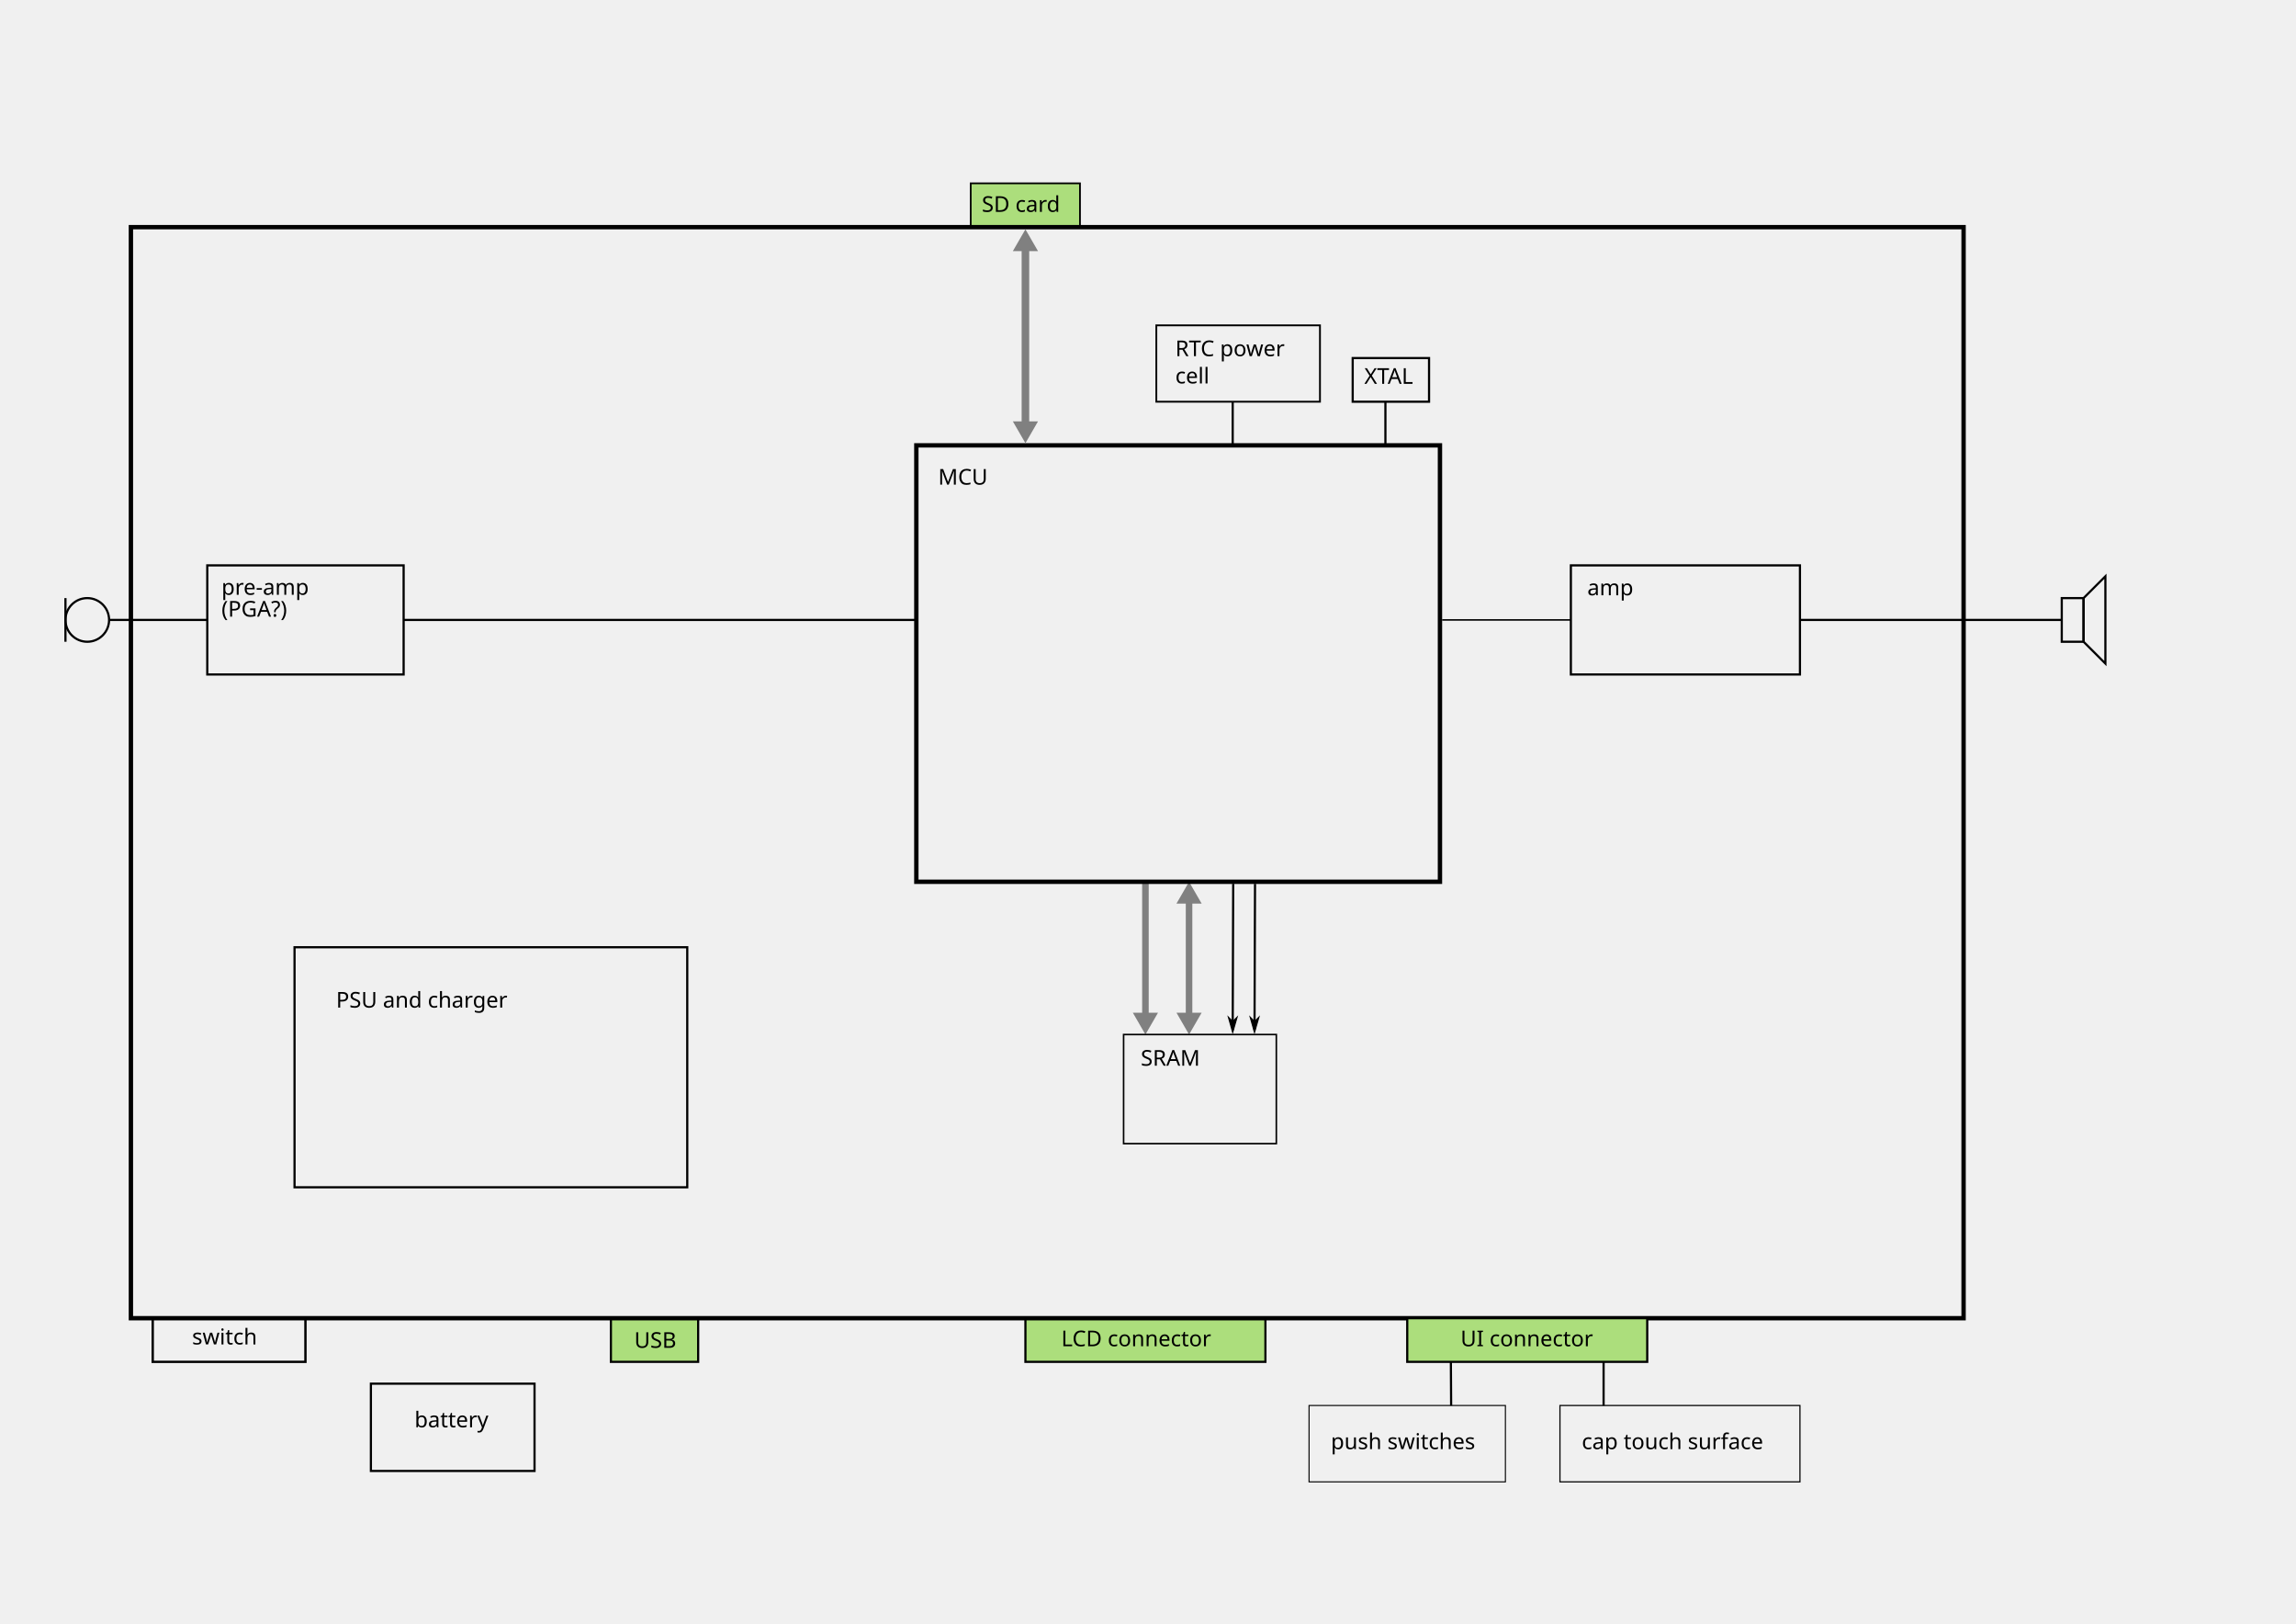
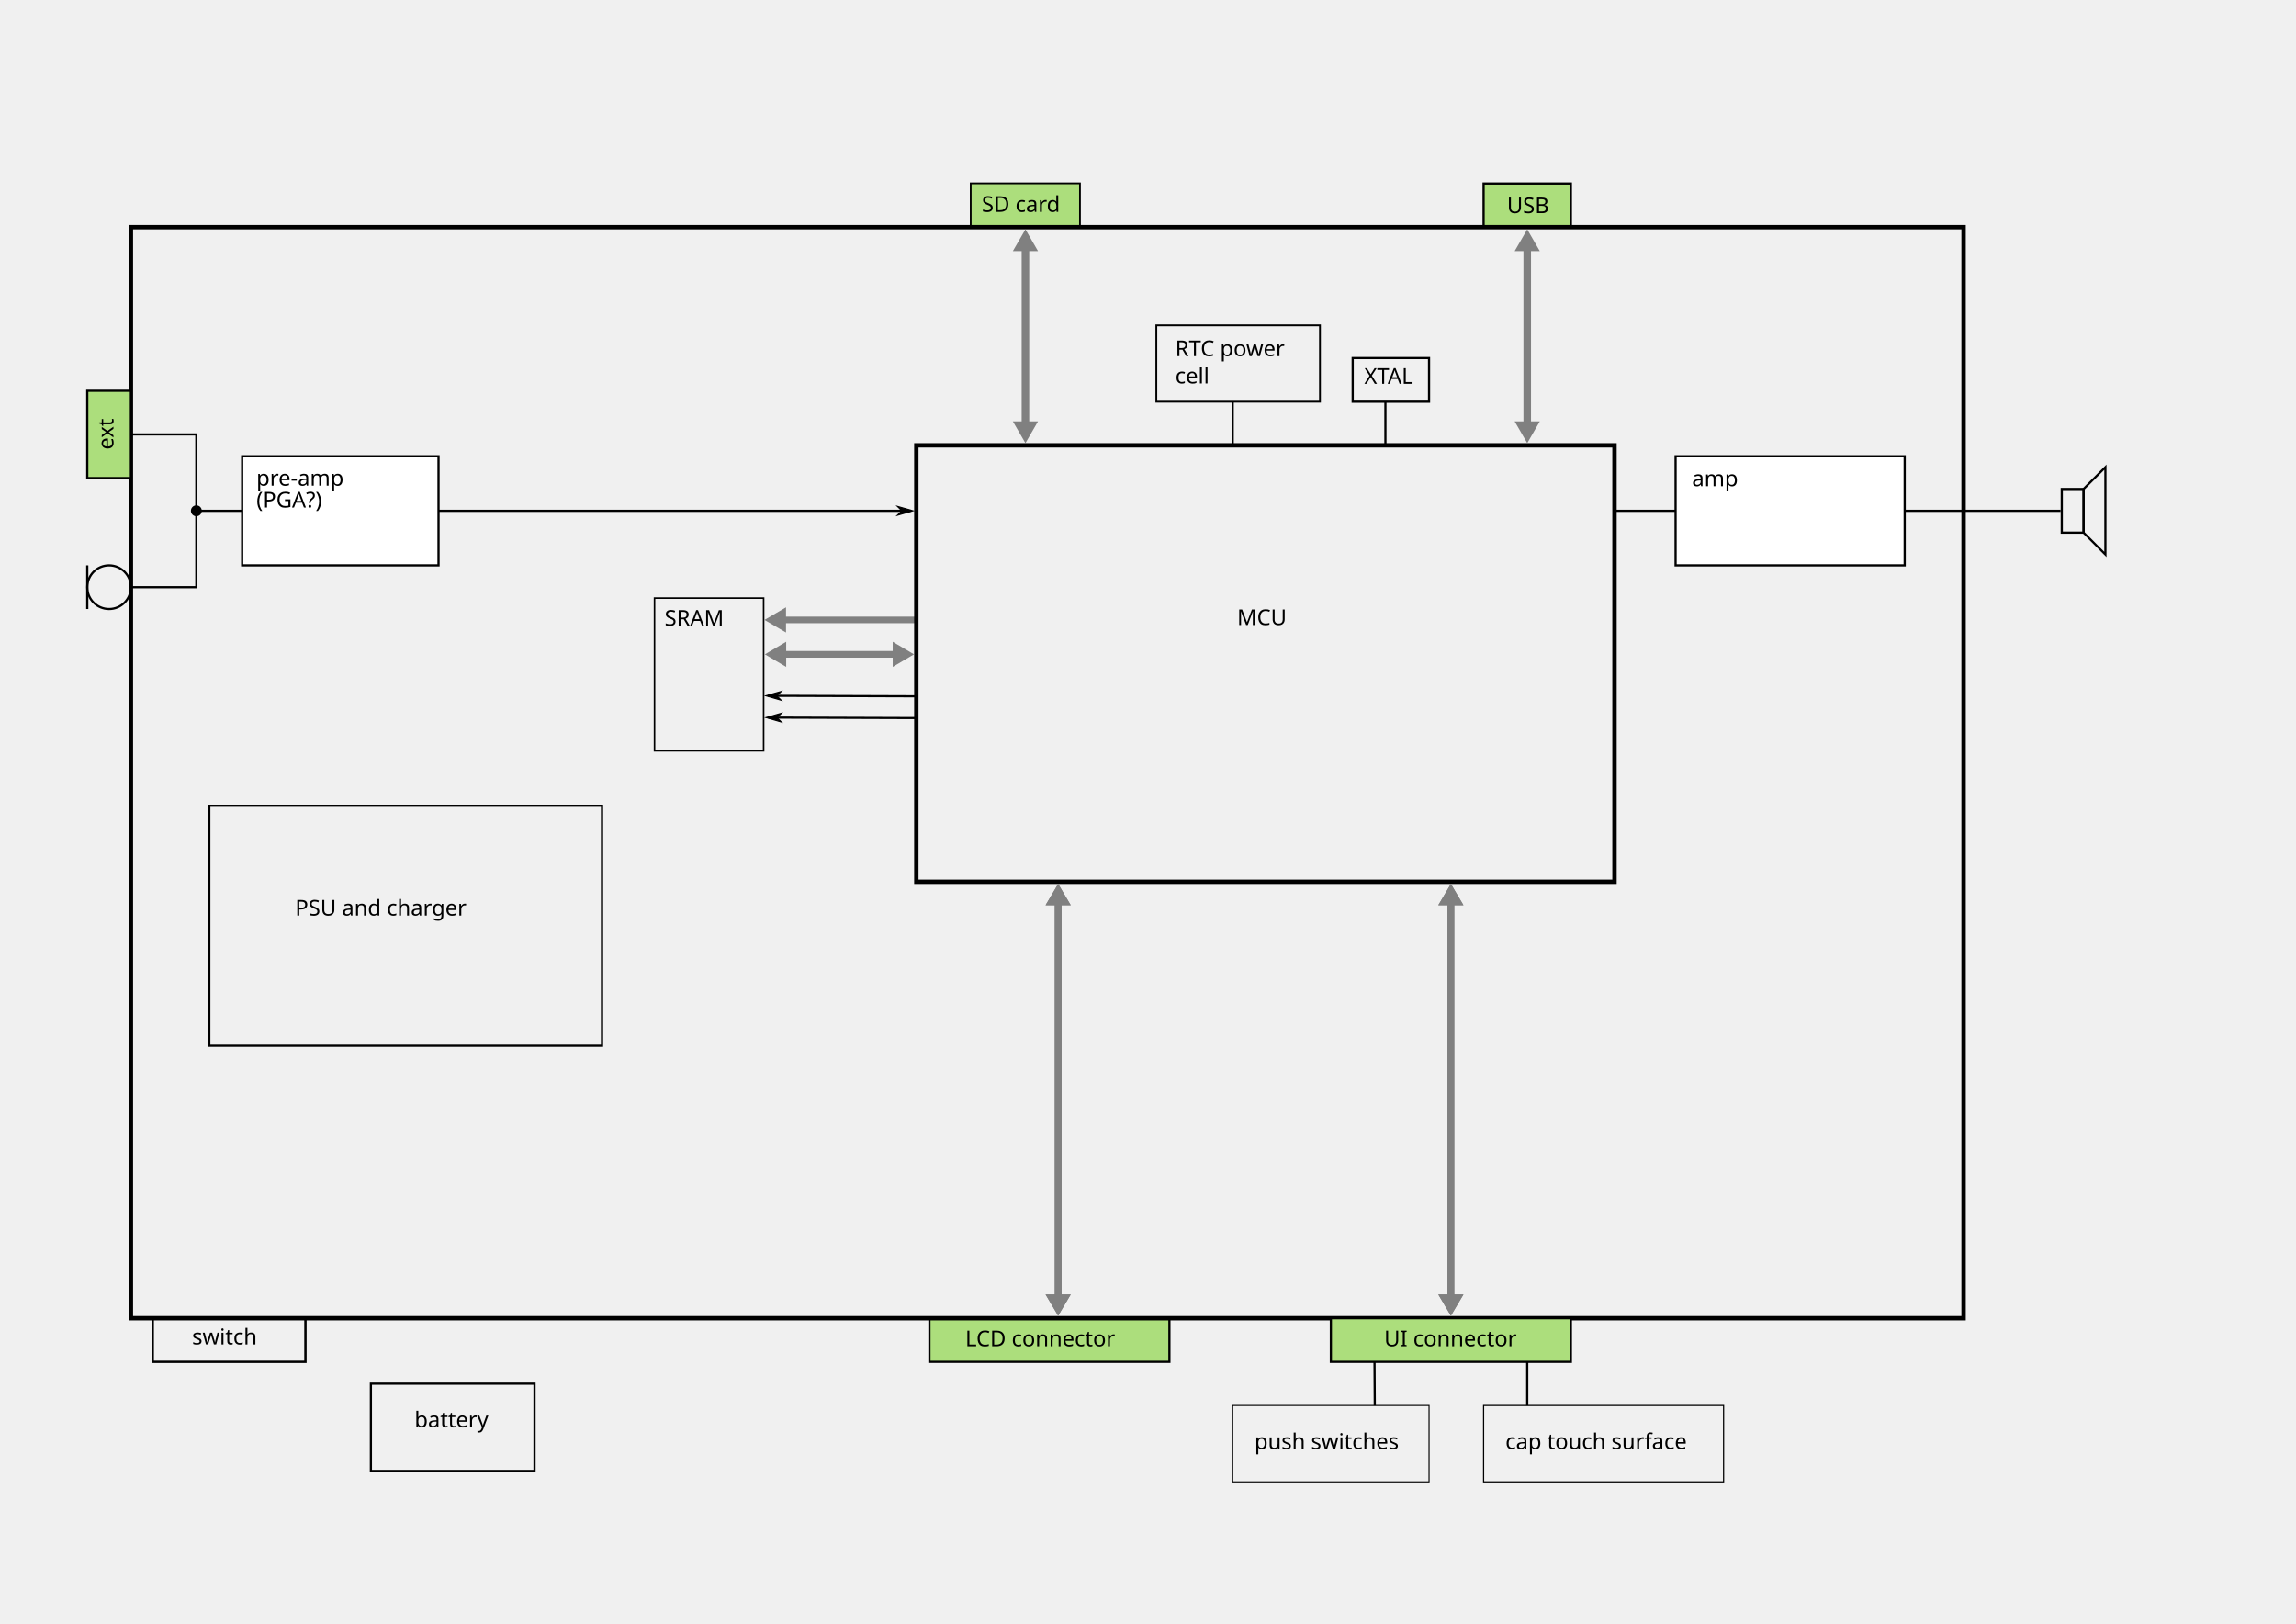
<svg xmlns="http://www.w3.org/2000/svg" width="1052.362" height="744.094" id="svg2" version="1.1">
  <defs id="defs4">
    <marker orient="auto" refY="0.0" refX="0.0" id="Arrow1Lend" style="overflow:visible;">
      <path id="path3672" d="M 0.0,0.0 L 5.0,-5.0 L -12.5,0.0 L 5.0,5.0 L 0.0,0.0 z " style="fill-rule:evenodd;stroke:#000000;stroke-width:1.0pt;marker-start:none;" transform="scale(0.8) rotate(180) translate(12.5,0)" />
    </marker>
    <marker orient="auto" refY="0.0" refX="0.0" id="Arrow1Mstart" style="overflow:visible">
      <path id="path3675" d="M 0.0,0.0 L 5.0,-5.0 L -12.5,0.0 L 5.0,5.0 L 0.0,0.0 z " style="fill-rule:evenodd;stroke:#000000;stroke-width:1.0pt;marker-start:none" transform="scale(0.4) translate(10,0)" />
    </marker>
    <marker orient="auto" refY="0.0" refX="0.0" id="Arrow1Mend" style="overflow:visible;">
      <path id="path3678" d="M 0.0,0.0 L 5.0,-5.0 L -12.5,0.0 L 5.0,5.0 L 0.0,0.0 z " style="fill-rule:evenodd;stroke:#000000;stroke-width:1.0pt;marker-start:none;" transform="scale(0.4) rotate(180) translate(10,0)" />
    </marker>
  </defs>
  <g id="layer1" transform="translate(0,-308.2677)">
-     <g id="g4868">
-       <path style="fill:none;stroke:#808080;stroke-width:3;stroke-linecap:butt;stroke-linejoin:miter;stroke-miterlimit:4;stroke-opacity:1;stroke-dasharray:none;marker-start:none;marker-end:none" d="m 545,718.362 0,60" id="path4114" />
-       <path style="fill:#808080;stroke:none" id="path4864" d="m 575,459.094 -4.33,-7.5 8.66,0 -4.33,7.5 z" transform="matrix(1.333333,0,0,1.333333,-221.6667,170.2362)" />
-       <path transform="matrix(1.333333,0,0,-1.333333,-221.6667,1324.488)" d="m 575,459.094 -4.33,-7.5 8.66,0 -4.33,7.5 z" id="path4866" style="fill:#808080;stroke:none" />
-     </g>
-     <g id="g4873">
-       <path id="path3664" d="m 525,712.362 0,65" style="fill:none;stroke:#808080;stroke-width:3;stroke-linecap:butt;stroke-linejoin:miter;stroke-miterlimit:4;stroke-opacity:1;stroke-dasharray:none;marker-end:none" />
-       <path transform="matrix(1.333333,0,0,1.333333,-241.6667,170.2362)" d="m 575,459.094 -4.33,-7.5 8.66,0 -4.33,7.5 z" id="path4304" style="fill:#808080;stroke:none" />
-     </g>
    <flowRoot xml:space="preserve" id="flowRoot2987" style="fill:black;stroke:none;stroke-opacity:1;stroke-width:1px;stroke-linejoin:miter;stroke-linecap:butt;fill-opacity:1;font-family:verdana;font-style:normal;font-weight:normal;font-size:10px;line-height:100%;letter-spacing:0px;word-spacing:0px;text-anchor:start;text-align:start;writing-mode:lr;-inkscape-font-specification:verdana">
      <flowRegion id="flowRegion2989">
        <rect id="rect2991" width="319.208" height="272.741" x="359.614" y="249.12" />
      </flowRegion>
      <flowPara id="flowPara2993" />
    </flowRoot>
-     <rect style="fill:none;stroke:#000000;stroke-width:2;stroke-linecap:butt;stroke-miterlimit:4;stroke-opacity:1;stroke-dasharray:none;stroke-dashoffset:0" id="rect2995" width="240" height="200" x="420" y="512.362" />
-     <text xml:space="preserve" style="font-size:10px;font-style:normal;font-weight:normal;text-align:start;line-height:100%;letter-spacing:0px;word-spacing:0px;writing-mode:lr-tb;text-anchor:start;fill:#000000;fill-opacity:1;stroke:none;font-family:verdana;-inkscape-font-specification:verdana" x="430" y="530.362" id="text2997">
-       <tspan id="tspan2999" x="430" y="530.362">MCU</tspan>
+     <text xml:space="preserve" style="font-size:10px;font-style:normal;font-weight:normal;text-align:start;line-height:100%;letter-spacing:0px;word-spacing:0px;writing-mode:lr-tb;text-anchor:start;fill:#000000;fill-opacity:1;stroke:none;font-family:verdana;-inkscape-font-specification:verdana" x="567.031" y="594.706" id="text2997">
+       <tspan id="tspan2999" x="567.031" y="594.706">MCU</tspan>
    </text>
-     <g id="g5448">
-       <rect y="782.362" x="515" height="50" width="70" id="rect3001" style="fill:none;stroke:#000000;stroke-width:0.72;stroke-linecap:butt;stroke-miterlimit:4;stroke-opacity:1;stroke-dasharray:none;stroke-dashoffset:0" />
-       <text id="text3003" y="796.648" x="522.857" style="font-size:10px;font-style:normal;font-weight:normal;text-align:start;line-height:100%;letter-spacing:0px;word-spacing:0px;writing-mode:lr-tb;text-anchor:start;fill:#000000;fill-opacity:1;stroke:none;font-family:verdana;-inkscape-font-specification:verdana" xml:space="preserve">
-         <tspan y="796.648" x="522.857" id="tspan3005">SRAM</tspan>
-       </text>
-     </g>
-     <g id="g3057" transform="translate(10,40)">
+     <g id="g3057" transform="translate(-34,40)">
      <rect y="872.362" x="460" height="20" width="110" id="rect3007" style="fill:#acde7c;stroke:#000000;stroke-width:1;stroke-linecap:butt;stroke-miterlimit:4;stroke-opacity:1;stroke-dasharray:none;stroke-dashoffset:0" />
      <text id="text3009" y="885.219" x="476.429" style="font-size:10px;font-style:normal;font-weight:normal;text-align:start;line-height:100%;letter-spacing:0px;word-spacing:0px;writing-mode:lr-tb;text-anchor:start;fill:#000000;fill-opacity:1;stroke:none;font-family:verdana;-inkscape-font-specification:verdana" xml:space="preserve">
        <tspan y="885.219" x="476.429" id="tspan3011">LCD connector</tspan>
      </text>
    </g>
    <g id="g5545">
      <rect y="392.282" x="444.92" height="20.16" width="50.08" id="rect3013" style="fill:#acde7c;stroke:#000000;stroke-width:0.794;stroke-linecap:butt;stroke-miterlimit:4;stroke-opacity:1;stroke-dasharray:none;stroke-dashoffset:0" />
      <text id="text3015" y="405.362" x="450" style="font-size:10px;font-style:normal;font-weight:normal;text-align:start;line-height:100%;letter-spacing:0px;word-spacing:0px;writing-mode:lr-tb;text-anchor:start;fill:#000000;fill-opacity:1;stroke:none;font-family:verdana;-inkscape-font-specification:verdana" xml:space="preserve">
        <tspan y="405.362" x="450" id="tspan3017">SD card</tspan>
      </text>
    </g>
-     <rect style="fill:none;stroke:#000000;stroke-width:1;stroke-linecap:butt;stroke-miterlimit:4;stroke-opacity:1;stroke-dasharray:none;stroke-dashoffset:0" id="rect3019" width="90" height="50" x="95" y="567.362" />
-     <text xml:space="preserve" style="font-size:10px;font-style:normal;font-weight:normal;text-align:start;line-height:100%;letter-spacing:0px;word-spacing:0px;writing-mode:lr-tb;text-anchor:start;fill:#000000;fill-opacity:1;stroke:none;font-family:verdana;-inkscape-font-specification:verdana" x="101.515" y="580.847" id="text3021">
-       <tspan id="tspan3023" x="101.515" y="580.847">pre-amp</tspan>
-       <tspan x="101.515" y="590.847" id="tspan3037">(PGA?)</tspan>
-     </text>
-     <g id="g5458">
-       <rect y="567.362" x="720" height="50" width="105" id="rect3025" style="fill:none;stroke:#000000;stroke-width:1;stroke-linecap:butt;stroke-miterlimit:4;stroke-opacity:1;stroke-dasharray:none;stroke-dashoffset:0" />
-       <text id="text3027" y="581.075" x="727.542" style="font-size:10px;font-style:normal;font-weight:normal;text-align:start;line-height:100%;letter-spacing:0px;word-spacing:0px;writing-mode:lr-tb;text-anchor:start;fill:#000000;fill-opacity:1;stroke:none;font-family:verdana;-inkscape-font-specification:verdana" xml:space="preserve">
-         <tspan y="581.075" x="727.542" id="tspan3029">amp</tspan>
-       </text>
+     <g id="g3096" transform="translate(10,-15)">
+       <path transform="matrix(0.6666667,0,0,0.6666667,10,399.6325)" d="m 60,289.094 c 0,8.284 -6.716,15 -15,15 -8.284,0 -15,-6.716 -15,-15 0,-8.284 6.716,-15 15,-15 8.284,0 15,6.716 15,15 z" id="path3031" style="fill:none;stroke:#000000;stroke-width:1.5;stroke-linecap:butt;stroke-miterlimit:4;stroke-opacity:1;stroke-dasharray:none;stroke-dashoffset:0" />
+       <path transform="translate(0,308.2677)" id="path3033" d="m 30,274.094 0,20" style="fill:none;stroke:#000000;stroke-width:1;stroke-linecap:butt;stroke-miterlimit:4;stroke-opacity:1;stroke-dasharray:none;stroke-dashoffset:0" />
    </g>
-     <path style="fill:none;stroke:#000000;stroke-width:1.5;stroke-linecap:butt;stroke-miterlimit:4;stroke-opacity:1;stroke-dasharray:none;stroke-dashoffset:0" id="path3031" d="m 60,289.094 c 0,8.284 -6.716,15 -15,15 -8.284,0 -15,-6.716 -15,-15 0,-8.284 6.716,-15 15,-15 8.284,0 15,6.716 15,15 z" transform="matrix(0.6666667,0,0,0.6666667,10,399.6325)" />
-     <path style="fill:none;stroke:#000000;stroke-width:1;stroke-linecap:butt;stroke-miterlimit:4;stroke-opacity:1;stroke-dasharray:none;stroke-dashoffset:0" d="m 30,274.094 0,20" id="path3033" transform="translate(0,308.2677)" />
-     <path style="fill:none;stroke:#000000;stroke-width:1;stroke-linecap:butt;stroke-miterlimit:4;stroke-opacity:1;stroke-dasharray:none;stroke-dashoffset:0" d="m 50,284.094 45,0" id="path3035" transform="translate(0,308.2677)" />
    <g id="g3052" transform="translate(45,-1.9531262e-7)">
      <rect y="472.362" x="575" height="20" width="35" id="rect3046" style="fill:none;stroke:#000000;stroke-width:1;stroke-linecap:butt;stroke-miterlimit:4;stroke-opacity:1;stroke-dasharray:none;stroke-dashoffset:0" />
      <text transform="translate(0,308.2677)" id="text3048" y="175.884" x="580.333" style="font-size:10px;font-style:normal;font-weight:normal;text-align:start;line-height:100%;letter-spacing:0px;word-spacing:0px;writing-mode:lr-tb;text-anchor:start;fill:#000000;fill-opacity:1;stroke:none;font-family:verdana;-inkscape-font-specification:verdana" xml:space="preserve">
        <tspan y="175.884" x="580.333" id="tspan3050">XTAL</tspan>
      </text>
    </g>
-     <g id="g3068" transform="translate(-300,520)">
+     <g id="g3068" transform="translate(100,0)">
      <rect transform="translate(0,308.2677)" y="84.094" x="580" height="20" width="40" id="rect3066" style="fill:#acde7c;fill-opacity:1;stroke:#000000;stroke-width:1;stroke-linecap:butt;stroke-miterlimit:4;stroke-opacity:1;stroke-dasharray:none;stroke-dashoffset:0" />
      <text transform="translate(0,308.2677)" id="text3062" y="97.666" x="590.714" style="font-size:10px;font-style:normal;font-weight:normal;text-align:start;line-height:100%;letter-spacing:0px;word-spacing:0px;writing-mode:lr-tb;text-anchor:start;fill:#000000;fill-opacity:1;stroke:none;font-family:verdana;-inkscape-font-specification:verdana" xml:space="preserve">
        <tspan y="97.666" x="590.714" id="tspan3064">USB</tspan>
      </text>
    </g>
    <g id="g3079" transform="translate(80,-20)">
      <rect y="962.362" x="90" height="40" width="75" id="rect3073" style="fill:none;stroke:#000000;stroke-width:1;stroke-linecap:butt;stroke-miterlimit:4;stroke-opacity:1;stroke-dasharray:none;stroke-dashoffset:0" />
      <text id="text3075" y="982.362" x="110" style="font-size:10px;font-style:normal;font-weight:normal;text-align:start;line-height:100%;letter-spacing:0px;word-spacing:0px;writing-mode:lr-tb;text-anchor:start;fill:#000000;fill-opacity:1;stroke:none;font-family:verdana;-inkscape-font-specification:verdana" xml:space="preserve">
        <tspan y="982.362" x="110" id="tspan3077">battery</tspan>
      </text>
    </g>
-     <rect style="fill:none;stroke:#000000;stroke-width:1;stroke-linecap:butt;stroke-miterlimit:4;stroke-opacity:1;stroke-dasharray:none;stroke-dashoffset:0" id="rect3084" width="180" height="110" x="135" y="434.094" transform="translate(0,308.2677)" />
-     <text xml:space="preserve" style="font-size:10px;font-style:normal;font-weight:normal;text-align:start;line-height:100%;letter-spacing:0px;word-spacing:0px;writing-mode:lr-tb;text-anchor:start;fill:#000000;fill-opacity:1;stroke:none;font-family:verdana;-inkscape-font-specification:verdana" x="154.048" y="461.757" id="text3086" transform="translate(0,308.2677)">
-       <tspan id="tspan3088" x="154.048" y="461.757">PSU and charger</tspan>
-     </text>
-     <rect style="fill:none;stroke:#000000;stroke-width:1;stroke-linecap:butt;stroke-miterlimit:4;stroke-opacity:1;stroke-dasharray:none;stroke-dashoffset:0" id="rect3110" width="10" height="20" x="945" y="274.094" transform="translate(0,308.2677)" />
-     <path style="fill:none;stroke:#000000;stroke-width:1;stroke-linecap:butt;stroke-miterlimit:4;stroke-opacity:1;stroke-dasharray:none;stroke-dashoffset:0" d="m 965,264.094 -10,10 0,20 10,10 z" id="path3112" transform="translate(0,308.2677)" />
-     <path style="fill:none;stroke:#000000;stroke-width:1;stroke-linecap:butt;stroke-miterlimit:4;stroke-opacity:1;stroke-dasharray:none;stroke-dashoffset:0" d="m 945,284.094 -120,0" id="path3114" transform="translate(0,308.2677)" />
-     <g id="g5496" transform="translate(-5,-1.9531262e-7)">
+     <g id="g4139" transform="translate(-38.28125,-60.15625)">
+       <rect y="737.675" x="134.219" height="110" width="180" id="rect3084" style="fill:none;stroke:#000000;stroke-width:1;stroke-linecap:butt;stroke-miterlimit:4;stroke-opacity:1;stroke-dasharray:none;stroke-dashoffset:0" />
+       <text id="text3086" y="787.993" x="173.58" style="font-size:10px;font-style:normal;font-weight:normal;text-align:start;line-height:100%;letter-spacing:0px;word-spacing:0px;writing-mode:lr-tb;text-anchor:start;fill:#000000;fill-opacity:1;stroke:none;font-family:verdana;-inkscape-font-specification:verdana" xml:space="preserve">
+         <tspan y="787.993" x="173.58" id="tspan3088">PSU and charger</tspan>
+       </text>
+     </g>
+     <rect style="fill:none;stroke:#000000;stroke-width:1;stroke-linecap:butt;stroke-miterlimit:4;stroke-opacity:1;stroke-dasharray:none;stroke-dashoffset:0" id="rect3110" width="10" height="20" x="945" y="532.362" />
+     <path style="fill:none;stroke:#000000;stroke-width:1;stroke-linecap:butt;stroke-miterlimit:4;stroke-opacity:1;stroke-dasharray:none;stroke-dashoffset:0" d="m 965,522.362 -10,10 0,20 10,10 z" id="path3112" />
+     <path style="fill:none;stroke:#000000;stroke-width:1;stroke-linecap:butt;stroke-miterlimit:4;stroke-opacity:1;stroke-dasharray:none;stroke-dashoffset:0" d="m 944.466,542.362 -204.466,0" id="path3114" />
+     <g id="g5496" transform="translate(-40,-3.9062525e-7)">
      <rect y="952.362" x="720" height="35" width="110" id="rect3116" style="fill:none;stroke:#000000;stroke-width:0.54;stroke-linecap:butt;stroke-miterlimit:4;stroke-opacity:1;stroke-dasharray:none;stroke-dashoffset:0" />
      <text id="text3118" y="972.362" x="730" style="font-size:10px;font-style:normal;font-weight:normal;text-align:start;line-height:100%;letter-spacing:0px;word-spacing:0px;writing-mode:lr-tb;text-anchor:start;fill:#000000;fill-opacity:1;stroke:none;font-family:verdana;-inkscape-font-specification:verdana" xml:space="preserve">
        <tspan y="972.362" x="730" id="tspan3120">cap touch surface</tspan>
      </text>
    </g>
    <rect style="fill:none;fill-opacity:1;stroke:#000000;stroke-width:1.086;stroke-linecap:round;stroke-miterlimit:4;stroke-opacity:1;stroke-dasharray:none;stroke-dashoffset:0" id="rect2867" width="70" height="20" x="70" y="604.094" transform="translate(0,308.2677)" />
    <text xml:space="preserve" style="font-size:10px;font-style:normal;font-variant:normal;font-weight:normal;font-stretch:normal;fill:#000000;fill-opacity:1;stroke:none;font-family:Sans;-inkscape-font-specification:Sans" x="88.03" y="924.383" id="text2869">
      <tspan id="tspan2871" x="88.03" y="924.383">switch</tspan>
    </text>
    <g id="g5468" transform="translate(162.9688,-291.0938)">
      <rect y="748.456" x="367.031" height="35" width="75" id="rect2873" style="fill:none;stroke:#000000;stroke-width:0.829;stroke-linecap:round;stroke-miterlimit:4;stroke-opacity:1;stroke-dasharray:none;stroke-dashoffset:0" />
      <text id="text2875" y="762.578" x="375.732" style="font-size:10px;font-style:normal;font-variant:normal;font-weight:normal;font-stretch:normal;fill:#000000;fill-opacity:1;stroke:none;font-family:Sans;-inkscape-font-specification:Sans" xml:space="preserve">
        <tspan y="762.578" x="375.732" id="tspan2877">RTC power</tspan>
        <tspan id="tspan5466" y="775.078" x="375.732">cell</tspan>
      </text>
    </g>
-     <path style="fill:none;stroke:#000000;stroke-width:0.985px;stroke-linecap:butt;stroke-linejoin:miter;stroke-opacity:1;marker-end:url(#Arrow1Mend)" d="M 565.234,713.3 565,780.362" id="path4877" />
-     <path id="path5443" d="M 575.234,713.3 575,780.362" style="fill:none;stroke:#000000;stroke-width:0.985px;stroke-linecap:butt;stroke-linejoin:miter;stroke-opacity:1;marker-end:url(#Arrow1Mend)" />
-     <path id="path5453" d="m 720,592.362 -59,0" style="fill:none;stroke:#000000;stroke-width:0.701;stroke-linecap:butt;stroke-miterlimit:4;stroke-opacity:1;stroke-dasharray:none;stroke-dashoffset:0" />
+     <g id="g4868" transform="matrix(0,1,-0.9762835,0,1114.393,63.13569)">
+       <path style="fill:none;stroke:#808080;stroke-width:3.036;stroke-linecap:butt;stroke-linejoin:miter;stroke-miterlimit:4;stroke-opacity:1;stroke-dasharray:none;marker-start:none;marker-end:none" d="m 545,718.362 0,60" id="path4114" />
+       <path style="fill:#808080;stroke:none" id="path4864" d="m 575,459.094 -4.33,-7.5 8.66,0 z" transform="matrix(1.333333,0,0,1.333333,-221.6667,170.2362)" />
+       <path transform="matrix(1.333333,0,0,-1.333333,-221.6667,1324.488)" d="m 575,459.094 -4.33,-7.5 8.66,0 z" id="path4866" style="fill:#808080;stroke:none" />
+     </g>
+     <g id="g4873" transform="matrix(0,1,-0.9877084,0,1123.136,67.36218)">
+       <path id="path3664" d="m 525,712.362 0,65" style="fill:none;stroke:#808080;stroke-width:3.019;stroke-linecap:butt;stroke-linejoin:miter;stroke-miterlimit:4;stroke-opacity:1;stroke-dasharray:none;marker-end:none" />
+       <path transform="matrix(1.333333,0,0,1.333333,-241.6667,170.2362)" d="m 575,459.094 -4.33,-7.5 8.66,0 z" id="path4304" style="fill:#808080;stroke:none" />
+     </g>
+     <rect style="fill:none;stroke:#000000;stroke-width:0.72;stroke-linecap:butt;stroke-miterlimit:4;stroke-opacity:1;stroke-dasharray:none;stroke-dashoffset:0" id="rect3001" width="70" height="50" x="582.362" y="-350" transform="matrix(0,1,-1,0,0,0)" />
+     <text xml:space="preserve" style="font-size:10px;font-style:normal;font-weight:normal;text-align:start;line-height:100%;letter-spacing:0px;word-spacing:0px;writing-mode:lr-tb;text-anchor:start;fill:#000000;fill-opacity:1;stroke:none;font-family:verdana;-inkscape-font-specification:verdana" x="304.609" y="595.018" id="text3003">
+       <tspan id="tspan3005" x="304.609" y="595.018">SRAM</tspan>
+     </text>
+     <path style="fill:none;stroke:#000000;stroke-width:0.985px;stroke-linecap:butt;stroke-linejoin:miter;stroke-opacity:1;marker-end:url(#Arrow1Mend)" d="M 420,627.362 352.068,627.128" id="path4877" />
+     <path id="path5443" d="M 420,637.362 352.165,637.128" style="fill:none;stroke:#000000;stroke-width:0.985px;stroke-linecap:butt;stroke-linejoin:miter;stroke-opacity:1;marker-end:url(#Arrow1Mend)" />
    <rect style="fill:none;stroke:#000000;stroke-width:2;stroke-linecap:butt;stroke-miterlimit:4;stroke-opacity:1;stroke-dasharray:none;stroke-dashoffset:0" id="rect3039" width="840" height="500" x="60" y="412.362" />
    <path style="fill:none;stroke:#000000;stroke-width:1px;stroke-linecap:butt;stroke-linejoin:miter;stroke-opacity:1" d="m 635,184.094 0,20" id="path5479" transform="translate(0,308.2677)" />
    <path style="fill:none;stroke:#000000;stroke-width:1px;stroke-linecap:butt;stroke-linejoin:miter;stroke-opacity:1" d="m 565,184.094 0,20" id="path5481" transform="translate(0,308.2677)" />
-     <path id="path5483" d="m 185,592.362 235,0" style="fill:none;stroke:#000000;stroke-width:1;stroke-linecap:butt;stroke-miterlimit:4;stroke-opacity:1;stroke-dasharray:none;stroke-dashoffset:0" />
-     <g id="g5491">
+     <path id="path5483" d="m 90,542.362 327.382,0" style="fill:none;stroke:#000000;stroke-width:1;stroke-linecap:butt;stroke-miterlimit:4;stroke-opacity:1;stroke-dasharray:none;stroke-dashoffset:0;marker-end:url(#Arrow1Mend)" />
+     <g id="g5491" transform="translate(-35,-1.9531262e-7)">
      <rect style="fill:none;stroke:#000000;stroke-width:0.489;stroke-linecap:butt;stroke-miterlimit:4;stroke-opacity:1;stroke-dasharray:none;stroke-dashoffset:0" id="rect5485" width="90" height="35" x="600" y="952.362" />
      <text xml:space="preserve" style="font-size:10px;font-style:normal;font-weight:normal;text-align:start;line-height:100%;letter-spacing:0px;word-spacing:0px;writing-mode:lr-tb;text-anchor:start;fill:#000000;fill-opacity:1;stroke:none;font-family:verdana;-inkscape-font-specification:verdana" x="610" y="972.362" id="text5487">
        <tspan id="tspan5489" x="610" y="972.362">push switches</tspan>
      </text>
    </g>
-     <rect y="912.362" x="645" height="20" width="110" id="rect5503" style="fill:#acde7c;stroke:#000000;stroke-width:1;stroke-linecap:butt;stroke-miterlimit:4;stroke-opacity:1;stroke-dasharray:none;stroke-dashoffset:0" />
-     <text id="text5505" y="925.219" x="669.429" style="font-size:10px;font-style:normal;font-weight:normal;text-align:start;line-height:100%;letter-spacing:0px;word-spacing:0px;writing-mode:lr-tb;text-anchor:start;fill:#000000;fill-opacity:1;stroke:none;font-family:verdana;-inkscape-font-specification:verdana" xml:space="preserve">
-       <tspan y="925.219" x="669.429" id="tspan5507">UI connector</tspan>
+     <rect y="912.362" x="610" height="20" width="110" id="rect5503" style="fill:#acde7c;stroke:#000000;stroke-width:1;stroke-linecap:butt;stroke-miterlimit:4;stroke-opacity:1;stroke-dasharray:none;stroke-dashoffset:0" />
+     <text id="text5505" y="925.219" x="634.429" style="font-size:10px;font-style:normal;font-weight:normal;text-align:start;line-height:100%;letter-spacing:0px;word-spacing:0px;writing-mode:lr-tb;text-anchor:start;fill:#000000;fill-opacity:1;stroke:none;font-family:verdana;-inkscape-font-specification:verdana" xml:space="preserve">
+       <tspan y="925.219" x="634.429" id="tspan5507">UI connector</tspan>
    </text>
-     <path style="fill:none;stroke:#000000;stroke-width:1px;stroke-linecap:butt;stroke-linejoin:miter;stroke-opacity:1" d="M 665.122,644.105 665,624.094" id="path5512" transform="translate(0,308.2677)" />
-     <path style="fill:none;stroke:#000000;stroke-width:1px;stroke-linecap:butt;stroke-linejoin:miter;stroke-opacity:1" d="m 735,624.094 0,20" id="path5514" transform="translate(0,308.2677)" />
+     <path style="fill:none;stroke:#000000;stroke-width:1px;stroke-linecap:butt;stroke-linejoin:miter;stroke-opacity:1" d="M 630.122,952.373 630,932.362" id="path5512" />
+     <path style="fill:none;stroke:#000000;stroke-width:1px;stroke-linecap:butt;stroke-linejoin:miter;stroke-opacity:1" d="m 700,932.362 0,20" id="path5514" />
    <g id="g5533" transform="translate(-0.7735,2.4218748e-6)">
      <path id="path5524" d="m 470.774,422.362 0,80" style="fill:none;stroke:#808080;stroke-width:3.464;stroke-linecap:butt;stroke-linejoin:miter;stroke-miterlimit:4;stroke-opacity:1;stroke-dasharray:none;marker-start:none;marker-end:none" />
-       <path transform="matrix(1.333333,0,0,1.333333,-295.8931,-100.7637)" d="m 575,459.094 -4.33,-7.5 8.66,0 -4.33,7.5 z" id="path5526" style="fill:#808080;stroke:none" />
-       <path style="fill:#808080;stroke:none" id="path5528" d="m 575,459.094 -4.33,-7.5 8.66,0 -4.33,7.5 z" transform="matrix(1.333333,0,0,-1.333333,-295.8931,1025.488)" />
+       <path transform="matrix(1.333333,0,0,1.333333,-295.8931,-100.7637)" d="m 575,459.094 -4.33,-7.5 8.66,0 z" id="path5526" style="fill:#808080;stroke:none" />
+       <path style="fill:#808080;stroke:none" id="path5528" d="m 575,459.094 -4.33,-7.5 8.66,0 z" transform="matrix(1.333333,0,0,-1.333333,-295.8931,1025.488)" />
+     </g>
+     <g id="g3088" transform="translate(0,-50)">
+       <rect y="567.362" x="111" height="50" width="90" id="rect3019" style="fill:#ffffff;stroke:#000000;stroke-width:1;stroke-linecap:butt;stroke-miterlimit:4;stroke-opacity:1;stroke-dasharray:none;stroke-dashoffset:0" />
+       <text id="text3021" y="580.847" x="117.515" style="font-size:10px;font-style:normal;font-weight:normal;text-align:start;line-height:100%;letter-spacing:0px;word-spacing:0px;writing-mode:lr-tb;text-anchor:start;fill:#000000;fill-opacity:1;stroke:none;font-family:verdana;-inkscape-font-specification:verdana" xml:space="preserve">
+         <tspan y="580.847" x="117.515" id="tspan3023">pre-amp</tspan>
+         <tspan id="tspan3037" y="590.847" x="117.515">(PGA?)</tspan>
+       </text>
+     </g>
+     <rect style="fill:#acde7c;fill-opacity:1;stroke:#000000;stroke-width:1;stroke-linecap:butt;stroke-miterlimit:4;stroke-opacity:1;stroke-dasharray:none;stroke-dashoffset:0" id="rect3094" width="20" height="40" x="40" y="487.362" />
+     <path style="fill:none;stroke:#000000;stroke-width:1;stroke-linecap:butt;stroke-miterlimit:4;stroke-opacity:1;stroke-dasharray:none;stroke-dashoffset:0" d="m 60,577.362 30,0 0,-70 -30,0" id="path3102" />
+     <path style="fill:#000000;stroke:#000000;stroke-width:1;stroke-linecap:butt;stroke-miterlimit:4;stroke-opacity:1;stroke-dasharray:none;stroke-dashoffset:0" id="path3104" d="m 94,286.094 a 2,2 0 1 1 -4,0 2,2 0 1 1 4,0 z" transform="translate(-2,256.2677)" />
+     <text xml:space="preserve" style="font-size:10px;font-style:normal;font-weight:normal;text-align:start;line-height:100%;letter-spacing:0px;word-spacing:0px;writing-mode:lr-tb;text-anchor:start;fill:#000000;fill-opacity:1;stroke:none;font-family:verdana;-inkscape-font-specification:verdana" x="-514.362" y="52" id="text3106" transform="matrix(0,-1,1,0,0,0)">
+       <tspan id="tspan3108" x="-514.362" y="52">ext</tspan>
+     </text>
+     <rect style="fill:none;stroke:#000000;stroke-width:2;stroke-linecap:butt;stroke-miterlimit:4;stroke-opacity:1;stroke-dasharray:none;stroke-dashoffset:0" id="rect2995" width="320" height="200" x="420" y="512.362" />
+     <g id="g3135" transform="translate(48,0)">
+       <rect y="517.362" x="720" height="50" width="105" id="rect3025" style="fill:#ffffff;stroke:#000000;stroke-width:1;stroke-linecap:butt;stroke-miterlimit:4;stroke-opacity:1;stroke-dasharray:none;stroke-dashoffset:0" />
+       <text id="text3027" y="531.075" x="727.542" style="font-size:10px;font-style:normal;font-weight:normal;text-align:start;line-height:100%;letter-spacing:0px;word-spacing:0px;writing-mode:lr-tb;text-anchor:start;fill:#000000;fill-opacity:1;stroke:none;font-family:verdana;-inkscape-font-specification:verdana" xml:space="preserve">
+         <tspan y="531.075" x="727.542" id="tspan3029">amp</tspan>
+       </text>
+     </g>
+     <g id="g3142">
+       <path id="path3117" d="m 485,905.362 0,-183" style="fill:none;stroke:#808080;stroke-width:3;stroke-linecap:butt;stroke-linejoin:miter;stroke-miterlimit:4;stroke-opacity:1;stroke-dasharray:none;marker-start:none;marker-end:none" />
+       <path transform="matrix(-1.333333,0,0,-1.301711,1251.667,1310.937)" d="m 575,459.094 -4.33,-7.5 8.66,0 z" id="path3119" style="fill:#808080;stroke:none" />
+       <path style="fill:#808080;stroke:none" id="path3121" d="m 575,459.094 -4.33,-7.5 8.66,0 z" transform="matrix(-1.333333,0,0,1.301711,1251.667,313.6114)" />
+       <path style="fill:none;stroke:#808080;stroke-width:3;stroke-linecap:butt;stroke-linejoin:miter;stroke-miterlimit:4;stroke-opacity:1;stroke-dasharray:none;marker-start:none;marker-end:none" d="m 485,905.362 0,-183" id="path3126" />
+       <path style="fill:#808080;stroke:none" id="path3128" d="m 575,459.094 -4.33,-7.5 8.66,0 z" transform="matrix(-1.333333,0,0,-1.301711,1251.667,1310.937)" />
+       <path transform="matrix(-1.333333,0,0,1.301711,1251.667,313.6114)" d="m 575,459.094 -4.33,-7.5 8.66,0 z" id="path3130" style="fill:#808080;stroke:none" />
+       <path id="path3140" d="m 485,905.362 0,-183" style="fill:none;stroke:#808080;stroke-width:3;stroke-linecap:butt;stroke-linejoin:miter;stroke-miterlimit:4;stroke-opacity:1;stroke-dasharray:none;marker-start:none;marker-end:none" />
+     </g>
+     <g id="g3151" transform="translate(180,0)">
+       <path style="fill:none;stroke:#808080;stroke-width:3;stroke-linecap:butt;stroke-linejoin:miter;stroke-miterlimit:4;stroke-opacity:1;stroke-dasharray:none;marker-start:none;marker-end:none" d="m 485,905.362 0,-183" id="path3153" />
+       <path style="fill:#808080;stroke:none" id="path3155" d="m 575,459.094 -4.33,-7.5 8.66,0 z" transform="matrix(-1.333333,0,0,-1.301711,1251.667,1310.937)" />
+       <path transform="matrix(-1.333333,0,0,1.301711,1251.667,313.6114)" d="m 575,459.094 -4.33,-7.5 8.66,0 z" id="path3157" style="fill:#808080;stroke:none" />
+       <path id="path3159" d="m 485,905.362 0,-183" style="fill:none;stroke:#808080;stroke-width:3;stroke-linecap:butt;stroke-linejoin:miter;stroke-miterlimit:4;stroke-opacity:1;stroke-dasharray:none;marker-start:none;marker-end:none" />
+       <path transform="matrix(-1.333333,0,0,-1.301711,1251.667,1310.937)" d="m 575,459.094 -4.33,-7.5 8.66,0 z" id="path3161" style="fill:#808080;stroke:none" />
+       <path style="fill:#808080;stroke:none" id="path3163" d="m 575,459.094 -4.33,-7.5 8.66,0 z" transform="matrix(-1.333333,0,0,1.301711,1251.667,313.6114)" />
+       <path style="fill:none;stroke:#808080;stroke-width:3;stroke-linecap:butt;stroke-linejoin:miter;stroke-miterlimit:4;stroke-opacity:1;stroke-dasharray:none;marker-start:none;marker-end:none" d="m 485,905.362 0,-183" id="path3165" />
+     </g>
+     <g transform="translate(229.2265,2.4218748e-6)" id="g4144">
+       <path style="fill:none;stroke:#808080;stroke-width:3.464;stroke-linecap:butt;stroke-linejoin:miter;stroke-miterlimit:4;stroke-opacity:1;stroke-dasharray:none;marker-start:none;marker-end:none" d="m 470.774,422.362 0,80" id="path4146" />
+       <path style="fill:#808080;stroke:none" id="path4148" d="m 575,459.094 -4.33,-7.5 8.66,0 z" transform="matrix(1.333333,0,0,1.333333,-295.8931,-100.7637)" />
+       <path transform="matrix(1.333333,0,0,-1.333333,-295.8931,1025.488)" d="m 575,459.094 -4.33,-7.5 8.66,0 z" id="path4150" style="fill:#808080;stroke:none" />
    </g>
  </g>
</svg>
